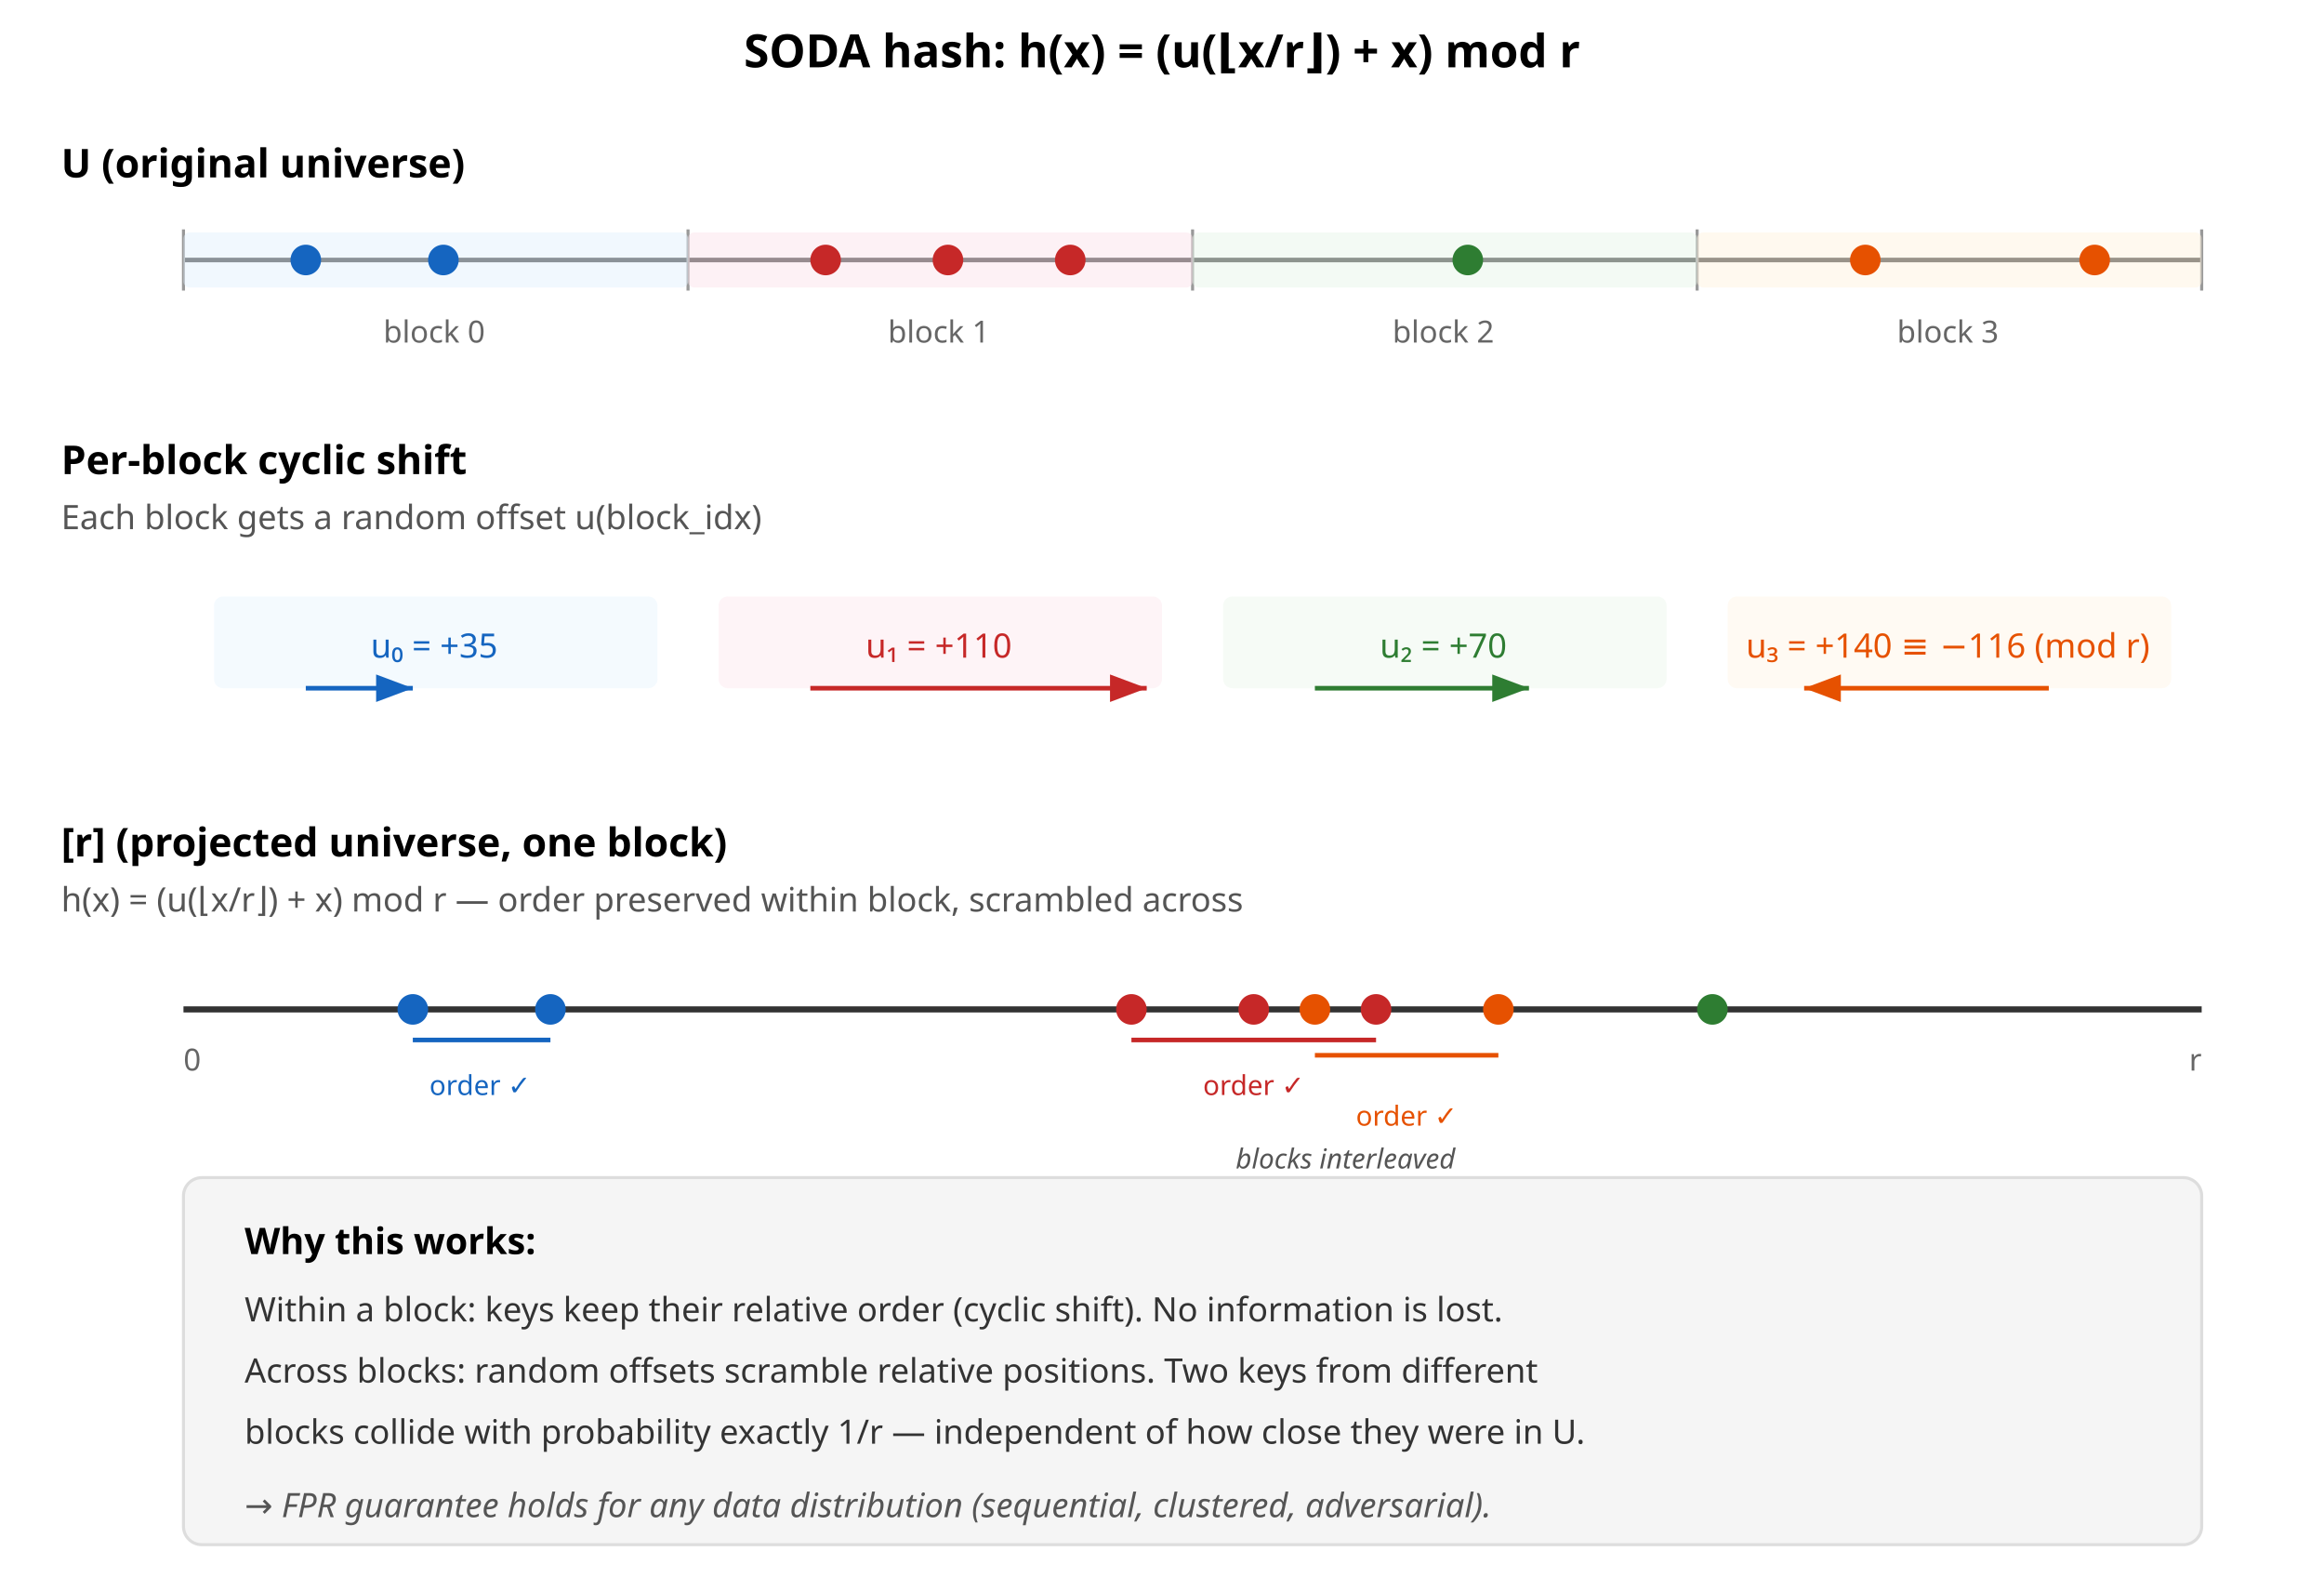
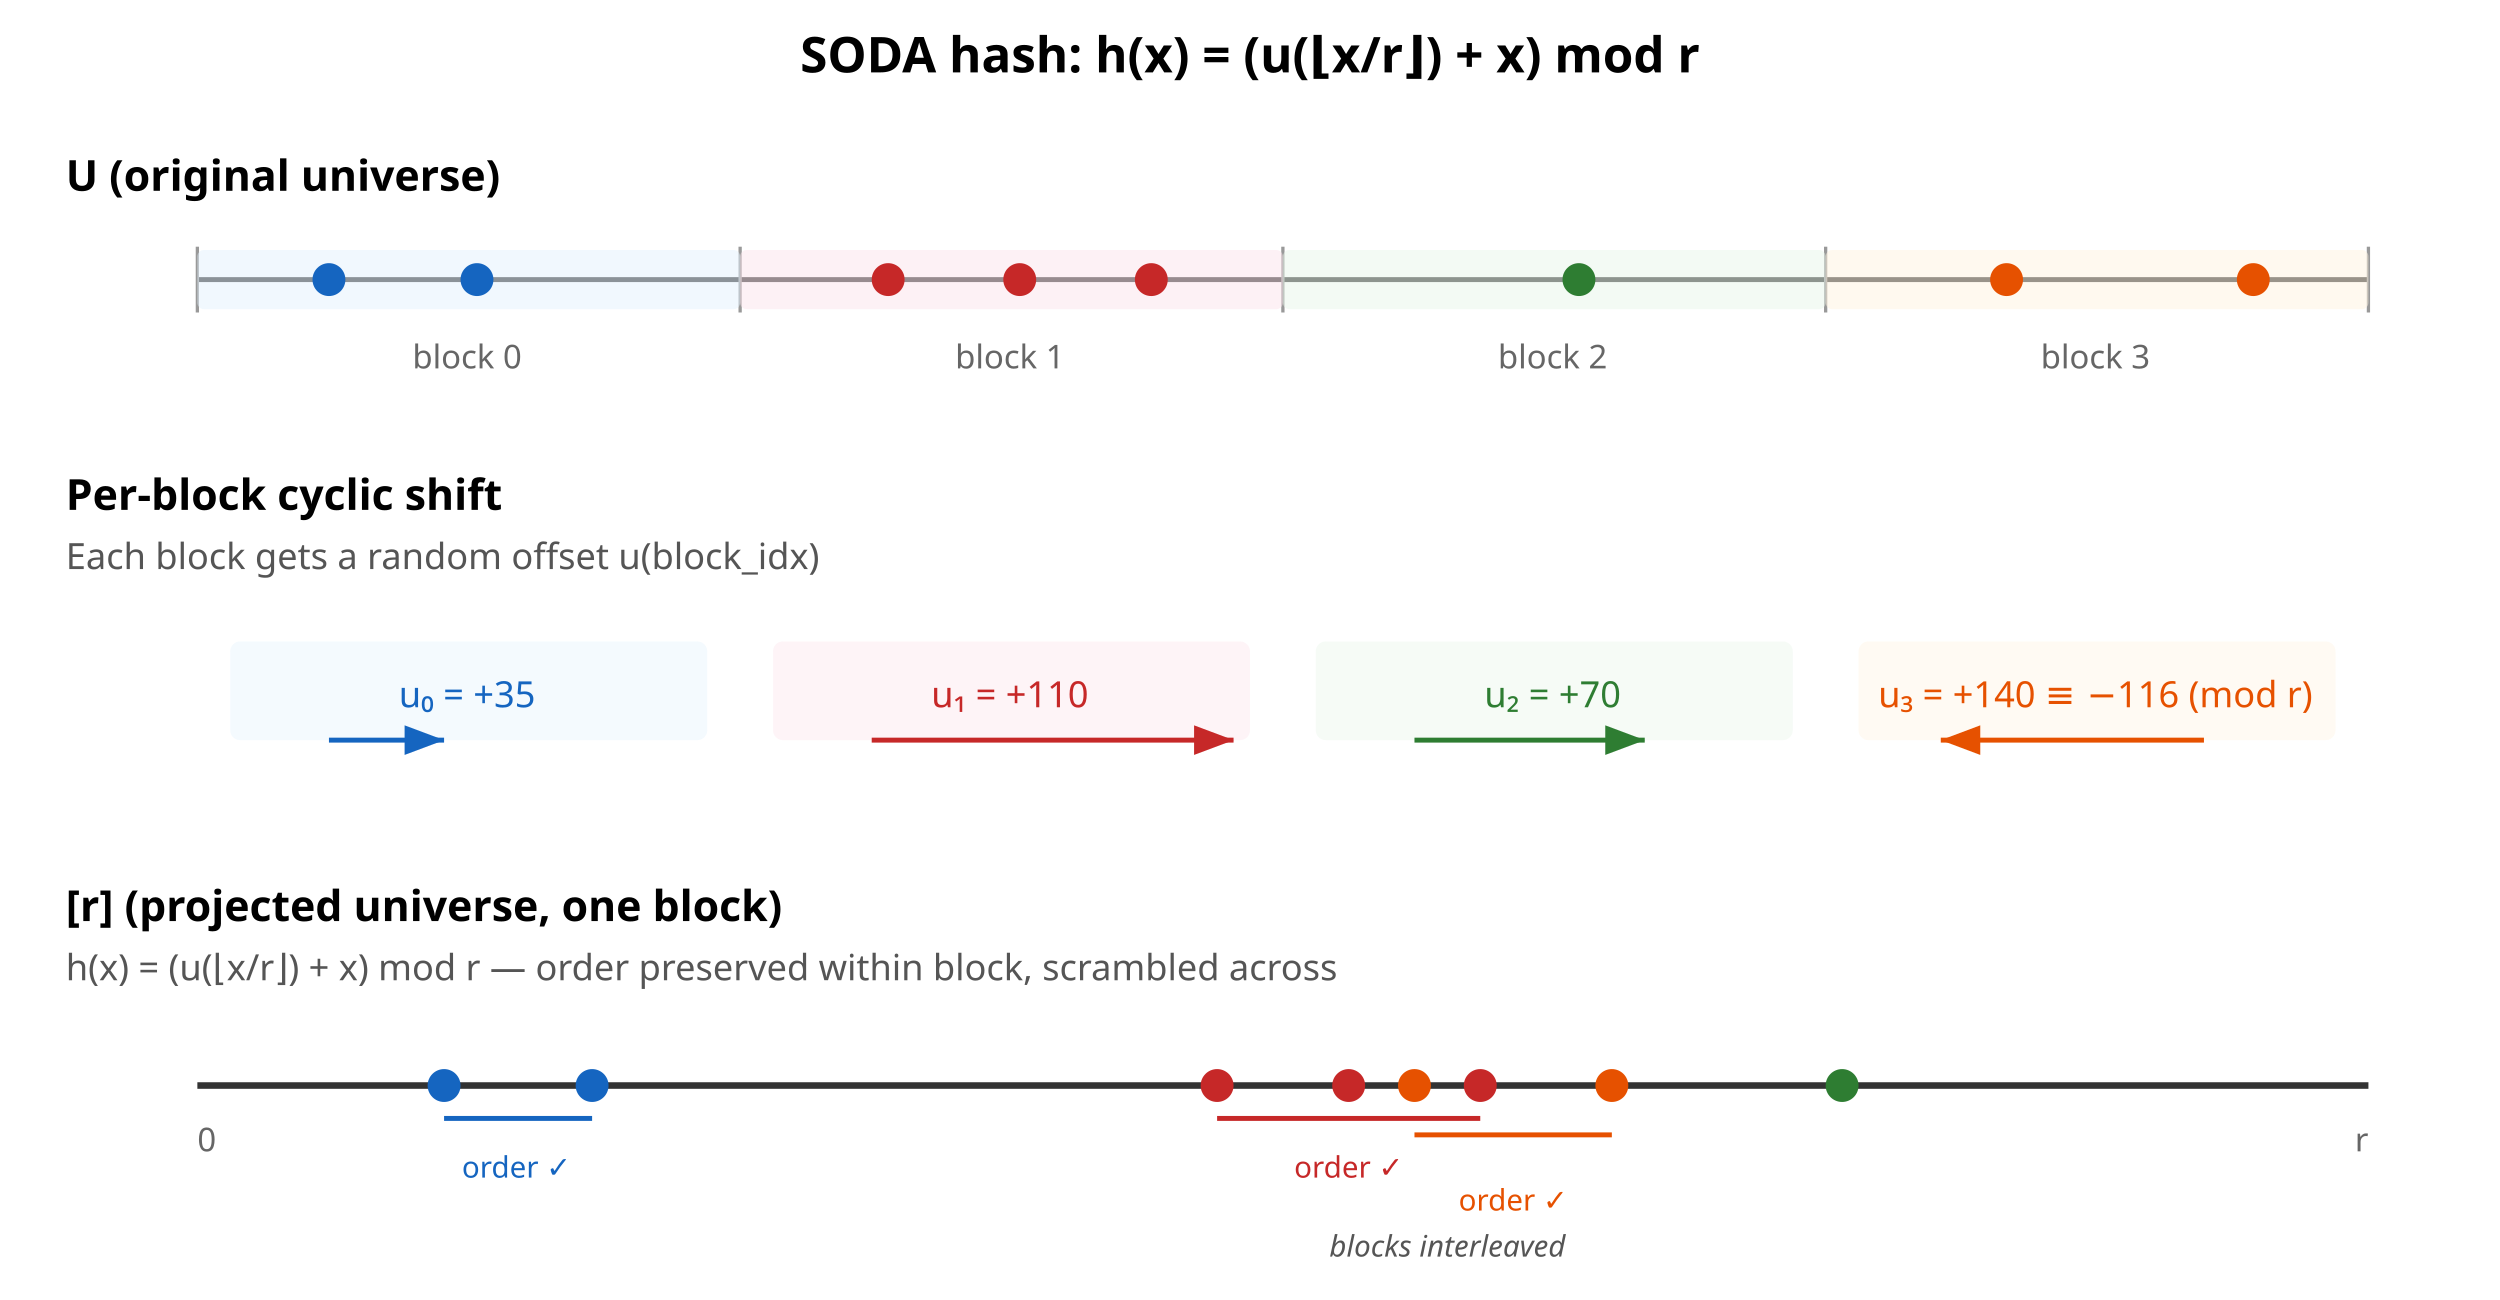
- <svg xmlns="http://www.w3.org/2000/svg" viewBox="0 0 760 520" font-family="sans-serif" font-size="13">
+ <svg xmlns="http://www.w3.org/2000/svg" viewBox="0 0 760 395" font-family="sans-serif" font-size="13">
  <text x="380" y="22" text-anchor="middle" font-size="15" font-weight="bold">SODA hash: h(x) = (u(⌊x/r⌋) + x) mod r</text>
  <text x="20" y="58" font-weight="bold" font-size="13">U (original universe)</text>
  <line x1="60" y1="85" x2="720" y2="85" stroke="#333" stroke-width="1.5" />
  <line x1="60" y1="75" x2="60" y2="95" stroke="#999" stroke-width="1" />
  <line x1="225" y1="75" x2="225" y2="95" stroke="#999" stroke-width="1" />
  <line x1="390" y1="75" x2="390" y2="95" stroke="#999" stroke-width="1" />
  <line x1="555" y1="75" x2="555" y2="95" stroke="#999" stroke-width="1" />
  <line x1="720" y1="75" x2="720" y2="95" stroke="#999" stroke-width="1" />
  <text x="142" y="112" text-anchor="middle" font-size="10" fill="#666">block 0</text>
  <text x="307" y="112" text-anchor="middle" font-size="10" fill="#666">block 1</text>
  <text x="472" y="112" text-anchor="middle" font-size="10" fill="#666">block 2</text>
  <text x="637" y="112" text-anchor="middle" font-size="10" fill="#666">block 3</text>
  <rect x="60" y="76" width="165" height="18" fill="#e3f2fd" opacity="0.5" rx="2" />
  <rect x="225" y="76" width="165" height="18" fill="#fce4ec" opacity="0.5" rx="2" />
  <rect x="390" y="76" width="165" height="18" fill="#e8f5e9" opacity="0.5" rx="2" />
  <rect x="555" y="76" width="165" height="18" fill="#fff3e0" opacity="0.5" rx="2" />
  <circle cx="100" cy="85" r="5" fill="#1565c0" />
  <circle cx="145" cy="85" r="5" fill="#1565c0" />
  <circle cx="270" cy="85" r="5" fill="#c62828" />
  <circle cx="310" cy="85" r="5" fill="#c62828" />
  <circle cx="350" cy="85" r="5" fill="#c62828" />
  <circle cx="480" cy="85" r="5" fill="#2e7d32" />
  <circle cx="610" cy="85" r="5" fill="#e65100" />
  <circle cx="685" cy="85" r="5" fill="#e65100" />
  <text x="20" y="155" font-weight="bold" font-size="13">Per-block cyclic shift</text>
  <text x="20" y="173" font-size="11" fill="#555">Each block gets a random offset u(block_idx)</text>
  <rect x="70" y="195" width="145" height="30" fill="#e3f2fd" opacity="0.4" rx="3" />
  <text x="142" y="215" text-anchor="middle" font-size="11" fill="#1565c0">u₀ = +35</text>
  <line x1="100" y1="225" x2="135" y2="225" stroke="#1565c0" stroke-width="1.5" marker-end="url(#arr_blue)" />
  <rect x="235" y="195" width="145" height="30" fill="#fce4ec" opacity="0.4" rx="3" />
  <text x="307" y="215" text-anchor="middle" font-size="11" fill="#c62828">u₁ = +110</text>
  <line x1="265" y1="225" x2="375" y2="225" stroke="#c62828" stroke-width="1.5" marker-end="url(#arr_red)" />
  <rect x="400" y="195" width="145" height="30" fill="#e8f5e9" opacity="0.4" rx="3" />
  <text x="472" y="215" text-anchor="middle" font-size="11" fill="#2e7d32">u₂ = +70</text>
  <line x1="430" y1="225" x2="500" y2="225" stroke="#2e7d32" stroke-width="1.5" marker-end="url(#arr_green)" />
  <rect x="565" y="195" width="145" height="30" fill="#fff3e0" opacity="0.4" rx="3" />
  <text x="637" y="215" text-anchor="middle" font-size="11" fill="#e65100">u₃ = +140 ≡ −116 (mod r)</text>
  <line x1="670" y1="225" x2="590" y2="225" stroke="#e65100" stroke-width="1.5" marker-end="url(#arr_orange)" />
  <defs>
    <marker id="arr_blue" markerWidth="8" markerHeight="6" refX="8" refY="3" orient="auto">
      <path d="M0,0 L8,3 L0,6" fill="#1565c0" />
    </marker>
    <marker id="arr_red" markerWidth="8" markerHeight="6" refX="8" refY="3" orient="auto">
      <path d="M0,0 L8,3 L0,6" fill="#c62828" />
    </marker>
    <marker id="arr_green" markerWidth="8" markerHeight="6" refX="8" refY="3" orient="auto">
      <path d="M0,0 L8,3 L0,6" fill="#2e7d32" />
    </marker>
    <marker id="arr_orange" markerWidth="8" markerHeight="6" refX="8" refY="3" orient="auto">
      <path d="M0,0 L8,3 L0,6" fill="#e65100" />
    </marker>
  </defs>
  <text x="20" y="280" font-weight="bold" font-size="13">[r] (projected universe, one block)</text>
  <text x="20" y="298" font-size="11" fill="#555">h(x) = (u(⌊x/r⌋) + x) mod r — order preserved within block, scrambled across</text>
  <line x1="60" y1="330" x2="720" y2="330" stroke="#333" stroke-width="2" />
  <text x="60" y="350" font-size="10" fill="#666">0</text>
  <text x="720" y="350" text-anchor="end" font-size="10" fill="#666">r</text>
  <circle cx="135" cy="330" r="5" fill="#1565c0" />
  <circle cx="180" cy="330" r="5" fill="#1565c0" />
  <circle cx="370" cy="330" r="5" fill="#c62828" />
  <circle cx="410" cy="330" r="5" fill="#c62828" />
  <circle cx="450" cy="330" r="5" fill="#c62828" />
  <circle cx="560" cy="330" r="5" fill="#2e7d32" />
  <circle cx="430" cy="330" r="5" fill="#e65100" />
  <circle cx="490" cy="330" r="5" fill="#e65100" />
  <line x1="135" y1="340" x2="180" y2="340" stroke="#1565c0" stroke-width="1.5" />
  <text x="157" y="358" text-anchor="middle" font-size="9" fill="#1565c0">order ✓</text>
  <line x1="370" y1="340" x2="450" y2="340" stroke="#c62828" stroke-width="1.5" />
  <text x="410" y="358" text-anchor="middle" font-size="9" fill="#c62828">order ✓</text>
  <line x1="430" y1="345" x2="490" y2="345" stroke="#e65100" stroke-width="1.5" />
  <text x="460" y="368" text-anchor="middle" font-size="9" fill="#e65100">order ✓</text>
  <text x="440" y="382" text-anchor="middle" font-size="9" fill="#555" font-style="italic">blocks interleaved</text>
-   <rect x="60" y="385" width="660" height="120" fill="#f5f5f5" rx="6" stroke="#ddd" stroke-width="1" />
-   <text x="80" y="410" font-weight="bold" font-size="12">Why this works:</text>
-   <text x="80" y="432" font-size="11" fill="#333">Within a block: keys keep their relative order (cyclic shift). No information is lost.</text>
-   <text x="80" y="452" font-size="11" fill="#333">Across blocks: random offsets scramble relative positions. Two keys from different</text>
-   <text x="80" y="472" font-size="11" fill="#333">blocks collide with probability exactly 1/r — independent of how close they were in U.</text>
-   <text x="80" y="496" font-size="11" fill="#555" font-style="italic">→ FPR guarantee holds for any data distribution (sequential, clustered, adversarial).</text>
</svg>
